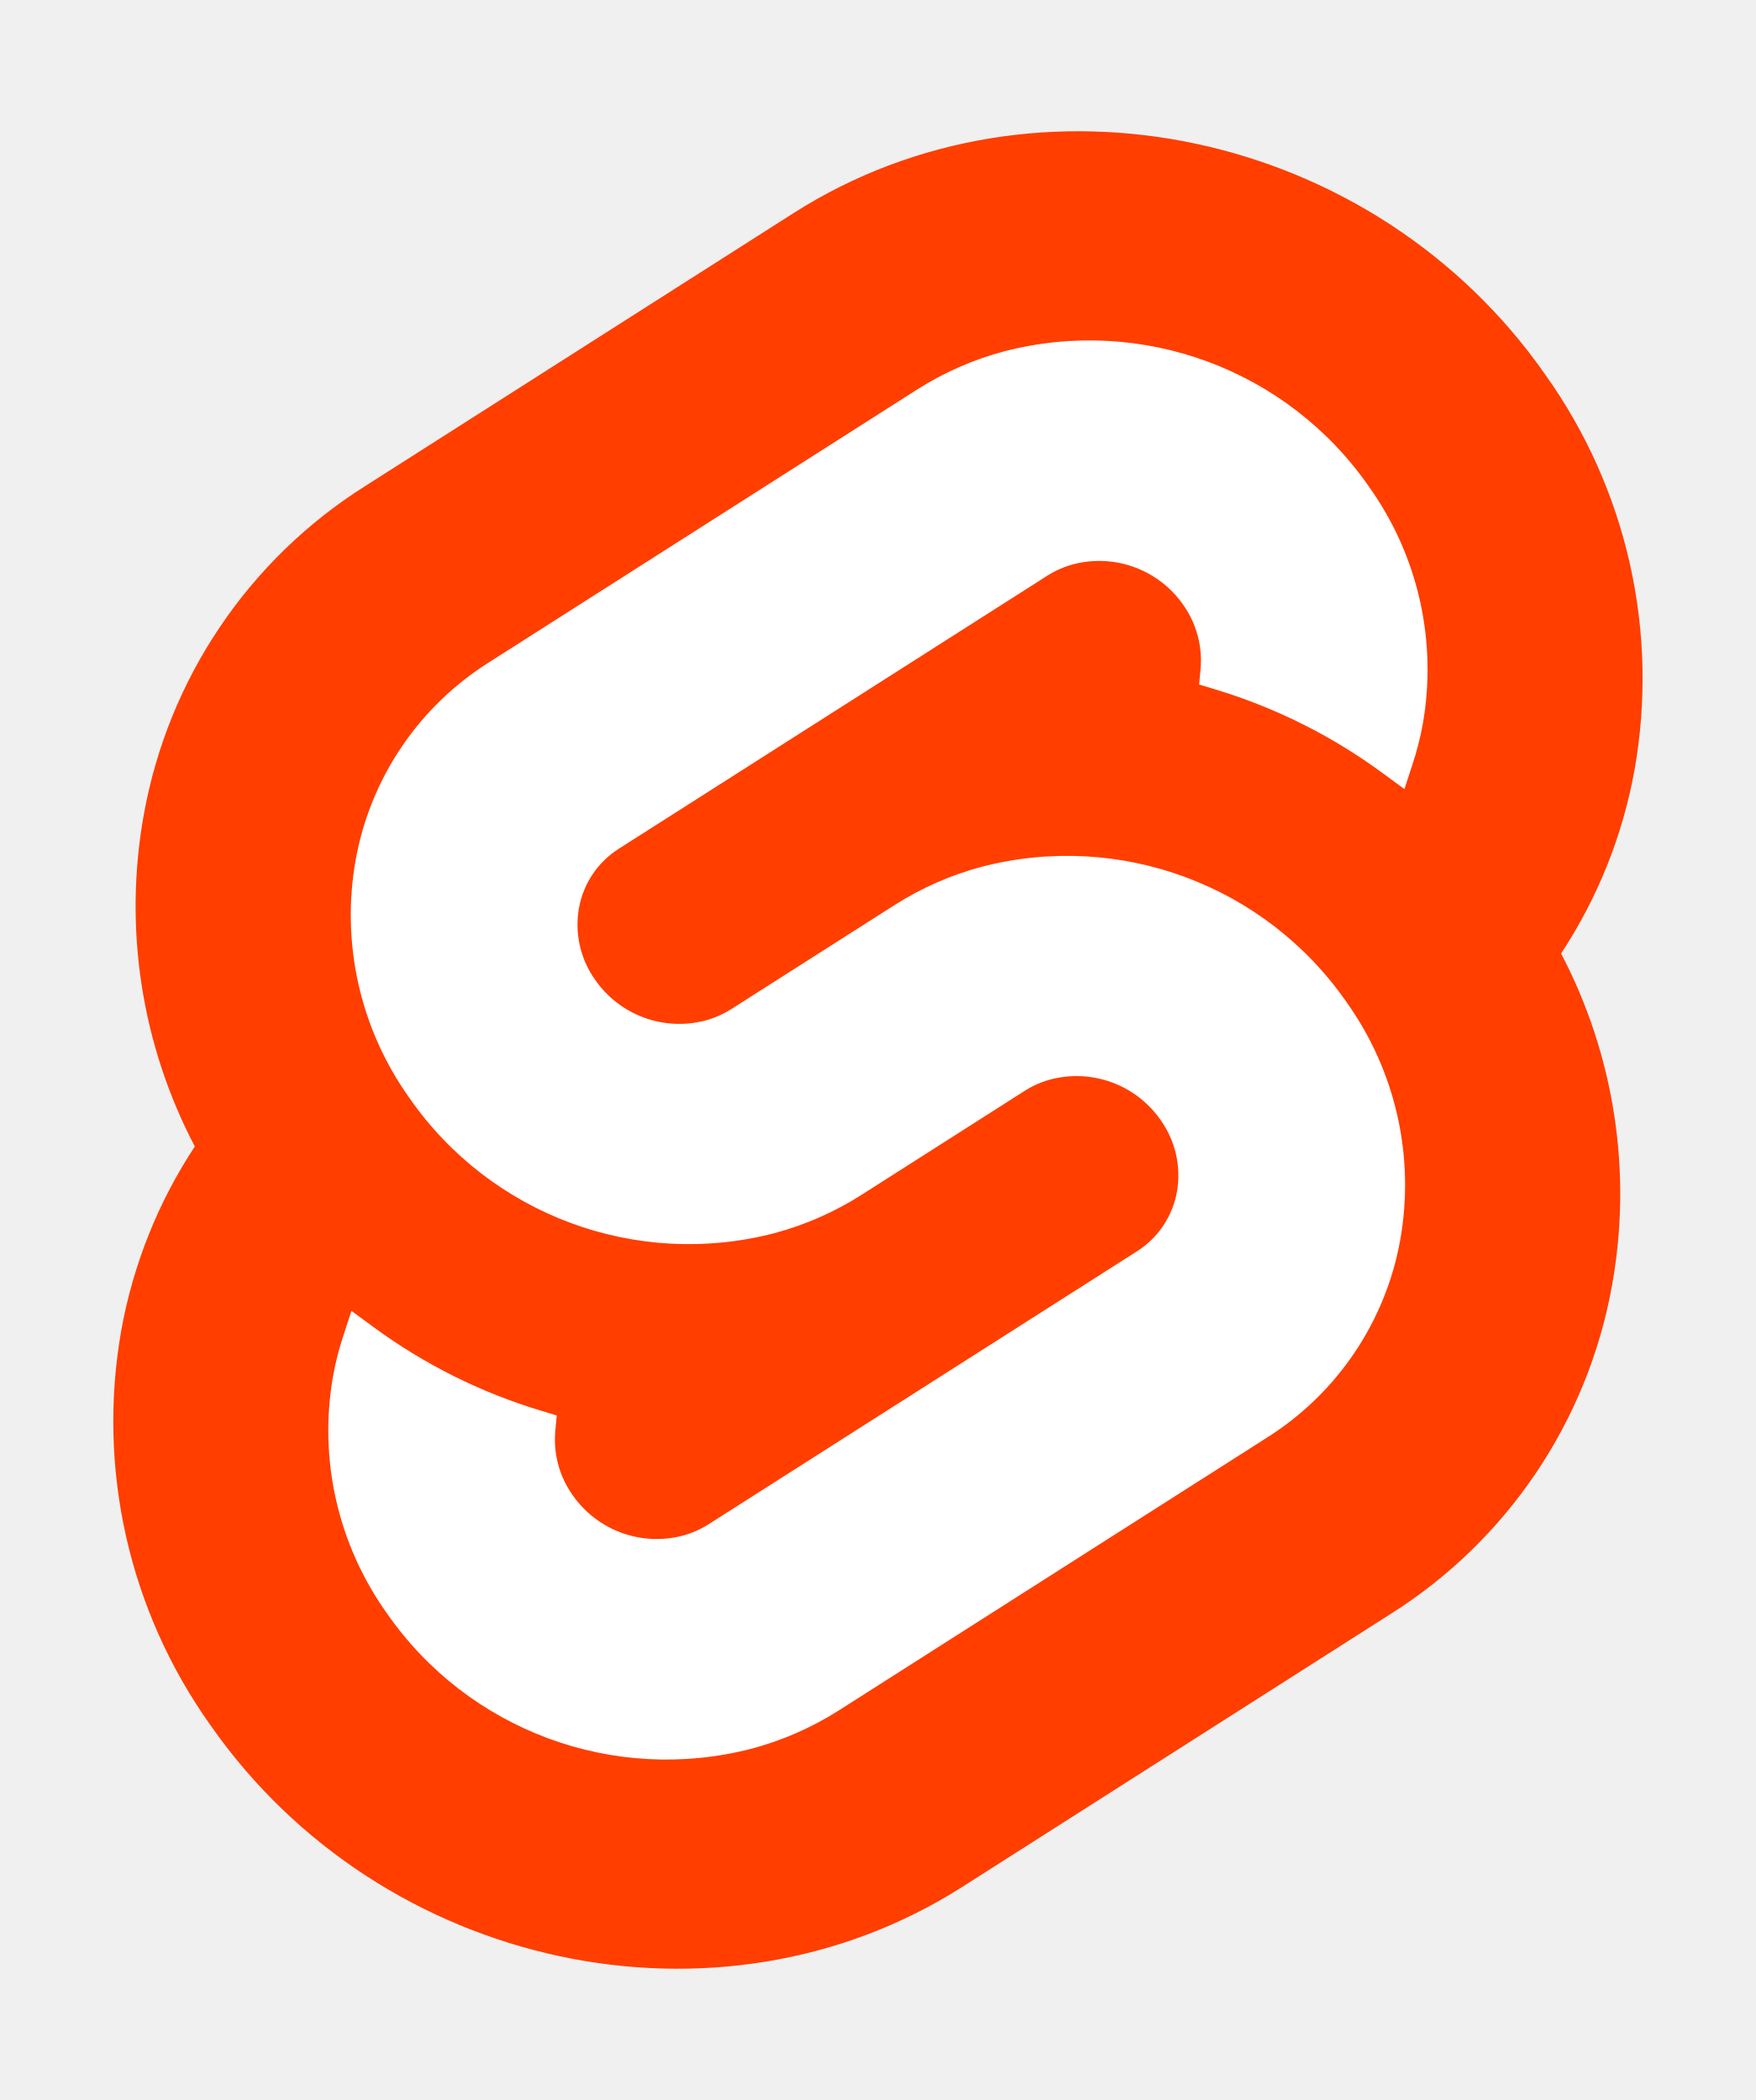
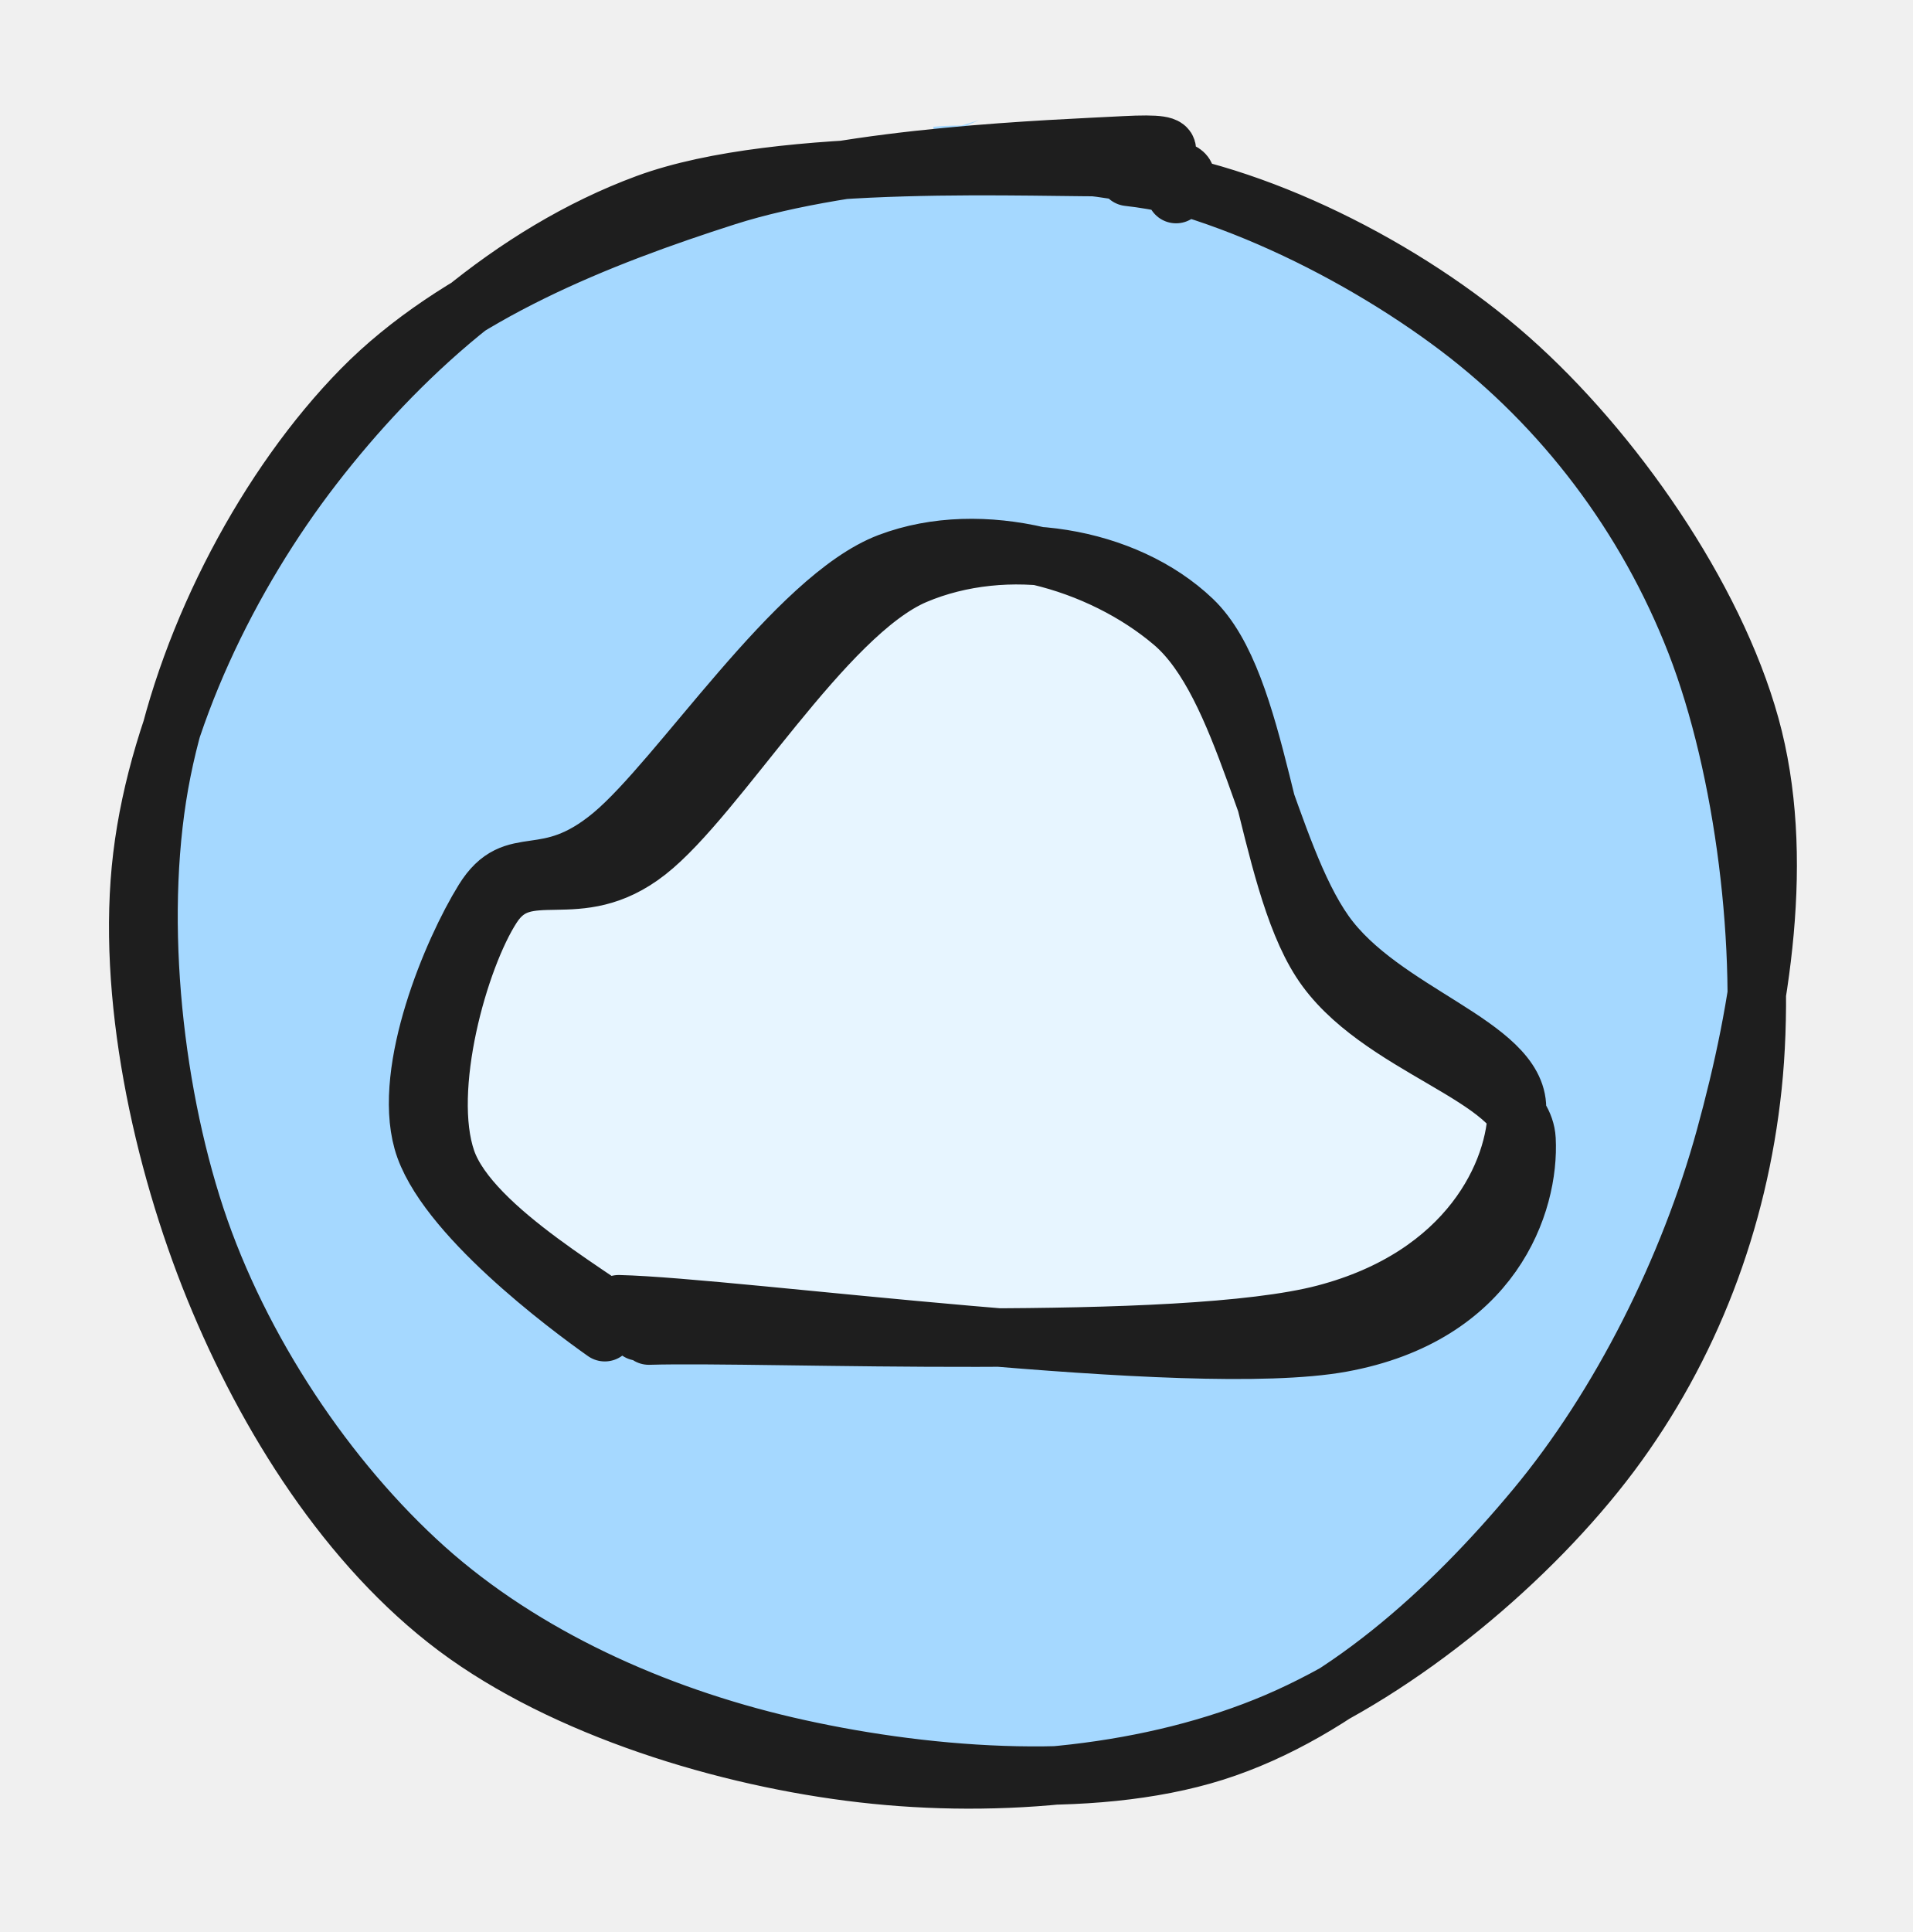
- <svg xmlns="http://www.w3.org/2000/svg" width="107" height="128" viewBox="0 0 107 128">
-   <path d="M94.157 22.819c-10.4-14.885-30.94-19.297-45.792-9.835L22.282 29.608A29.92 29.92 0 0 0 8.764 49.65a31.5 31.5 0 0 0 3.108 20.231 30 30 0 0 0-4.477 11.183 31.9 31.9 0 0 0 5.448 24.116c10.402 14.887 30.942 19.297 45.791 9.835l26.083-16.624A29.92 29.92 0 0 0 98.235 78.35a31.53 31.53 0 0 0-3.105-20.232 30 30 0 0 0 4.474-11.182 31.88 31.88 0 0 0-5.447-24.116" style="fill:#ff3e00" />
-   <path d="M45.817 106.582a20.72 20.72 0 0 1-22.237-8.243 19.17 19.17 0 0 1-3.277-14.503 18 18 0 0 1 .624-2.435l.49-1.498 1.337.981a33.6 33.6 0 0 0 10.203 5.098l.97.294-.09.968a5.85 5.85 0 0 0 1.052 3.878 6.24 6.24 0 0 0 6.695 2.485 5.8 5.8 0 0 0 1.603-.704L69.27 76.28a5.43 5.43 0 0 0 2.45-3.631 5.8 5.8 0 0 0-.987-4.371 6.24 6.24 0 0 0-6.698-2.487 5.7 5.7 0 0 0-1.6.704l-9.953 6.345a19 19 0 0 1-5.296 2.326 20.72 20.72 0 0 1-22.237-8.243 19.17 19.17 0 0 1-3.277-14.502 17.99 17.99 0 0 1 8.13-12.052l26.081-16.623a19 19 0 0 1 5.3-2.329 20.72 20.72 0 0 1 22.237 8.243 19.17 19.17 0 0 1 3.277 14.503 18 18 0 0 1-.624 2.435l-.49 1.498-1.337-.98a33.6 33.6 0 0 0-10.203-5.1l-.97-.294.09-.968a5.86 5.86 0 0 0-1.052-3.878 6.24 6.24 0 0 0-6.696-2.485 5.8 5.8 0 0 0-1.602.704L37.73 51.72a5.42 5.42 0 0 0-2.449 3.63 5.79 5.79 0 0 0 .986 4.372 6.24 6.24 0 0 0 6.698 2.486 5.8 5.8 0 0 0 1.602-.704l9.952-6.342a19 19 0 0 1 5.295-2.328 20.72 20.72 0 0 1 22.237 8.242 19.17 19.17 0 0 1 3.277 14.503 18 18 0 0 1-8.13 12.053l-26.081 16.622a19 19 0 0 1-5.3 2.328" style="fill:#fff" />
+ <svg xmlns="http://www.w3.org/2000/svg" version="1.1" viewBox="0 0 130.803 132.111" width="261.606" height="264.222">
+   <defs>
+     <style class="style-fonts">
+       </style>
+   </defs>
+   <g stroke-linecap="round" transform="translate(10 10) rotate(0 55.40157 56.05551)">
+     <path d="M71.07 1.42 C79.87 3.13, 89.81 9.81, 96.07 16.66 C102.33 23.51, 106.62 33.15, 108.61 42.5 C110.59 51.85, 110.37 63.76, 107.98 72.75 C105.6 81.74, 101.05 90.18, 94.29 96.45 C87.52 102.73, 76.44 108.09, 67.41 110.4 C58.37 112.7, 48.78 112.99, 40.07 110.26 C31.35 107.53, 21.53 100.85, 15.09 94.04 C8.66 87.23, 3.71 78.24, 1.46 69.39 C-0.78 60.53, -0.89 49.85, 1.65 40.93 C4.19 32, 9.73 22.3, 16.7 15.84 C23.66 9.37, 32.84 3.82, 43.42 2.16 C54.01 0.5, 73.07 4.37, 80.19 5.87 C87.3 7.37, 86.45 10.48, 86.12 11.17 M53.83 -1.33 C62.72 -2.17, 75.65 3.44, 83.66 8.15 C91.68 12.86, 97.64 19.25, 101.93 26.93 C106.21 34.6, 109.34 44.8, 109.4 54.2 C109.46 63.6, 106.8 75.03, 102.31 83.34 C97.82 91.66, 90.2 99.28, 82.47 104.08 C74.73 108.88, 64.81 112, 55.89 112.12 C46.98 112.24, 36.86 109.6, 28.98 104.79 C21.11 99.98, 13.32 91.04, 8.63 83.27 C3.95 75.5, 0.89 67.25, 0.86 58.17 C0.82 49.09, 3.91 37.12, 8.41 28.78 C12.92 20.45, 20.07 13.16, 27.87 8.16 C35.67 3.15, 50.84 0.1, 55.21 -1.24 C59.58 -2.59, 54.36 -1.13, 54.09 0.09" stroke="none" stroke-width="0" fill="#a5d8ff" />
+     <path d="M62.67 1.25 C71.67 1.59, 82.48 6.9, 89.7 12.35 C96.92 17.8, 102.61 25.29, 105.98 33.94 C109.34 42.59, 110.84 55.02, 109.87 64.27 C108.9 73.51, 105.58 82.16, 100.16 89.41 C94.73 96.65, 85.87 104.09, 77.34 107.74 C68.81 111.38, 58.35 112.34, 49 111.26 C39.65 110.19, 28.61 106.81, 21.22 101.29 C13.83 95.76, 8.24 86.89, 4.66 78.1 C1.08 69.31, -1.4 57.93, -0.27 48.56 C0.86 39.19, 5.69 29.31, 11.44 21.87 C17.19 14.43, 24.99 7.32, 34.24 3.91 C43.49 0.51, 60.91 1.53, 66.94 1.42 C72.97 1.31, 70.74 2.44, 70.44 3.27 M67.17 2.09 C75.68 3.05, 86.14 8.26, 93.23 14.52 C100.32 20.78, 107.25 30.75, 109.71 39.63 C112.17 48.51, 110.44 58.88, 107.99 67.79 C105.54 76.71, 100.85 86.13, 95.02 93.13 C89.2 100.13, 81.6 107.08, 73.06 109.79 C64.51 112.49, 52.75 111.47, 43.76 109.38 C34.77 107.29, 25.83 103.28, 19.1 97.26 C12.37 91.23, 6.39 82.32, 3.38 73.23 C0.38 64.14, -0.83 52.15, 1.07 42.71 C2.96 33.28, 8.3 23.17, 14.74 16.62 C21.17 10.08, 30.98 6.21, 39.67 3.43 C48.36 0.65, 62.02 0.2, 66.9 -0.06 C71.78 -0.31, 69.07 0.53, 68.96 1.91" stroke="#1e1e1e" stroke-width="4" fill="none" />
+   </g>
+   <g stroke-linecap="round">
+     <g transform="translate(42.60731 90.09558) rotate(0 23.89949 -25.21098)" fill-rule="evenodd">
+       <path d="M-0.1 0.85 C8.3 0.77, 38.62 3.3, 48.57 0.81 C58.52 -1.68, 59.44 -9.45, 59.61 -14.09 C59.78 -18.74, 53.19 -21.82, 49.58 -27.05 C45.98 -32.27, 43.24 -41.33, 37.98 -45.43 C32.71 -49.52, 24.1 -53.52, 17.99 -51.59 C11.88 -49.67, 6.11 -37.61, 1.31 -33.87 C-3.48 -30.12, -8.71 -33.23, -10.79 -29.13 C-12.87 -25.02, -13.2 -14.23, -11.16 -9.22 C-9.13 -4.21, -0.7 -0.69, 1.44 0.94" stroke="none" stroke-width="0" fill="#e7f5ff" fill-rule="evenodd" />
+       <path d="M-0.29 -0.91 C7.99 -0.71, 38.79 3.61, 49.14 1.73 C59.48 -0.15, 62.03 -7.83, 61.8 -12.19 C61.56 -16.54, 51.52 -18.46, 47.72 -24.38 C43.91 -30.3, 43.58 -43.32, 38.96 -47.71 C34.34 -52.11, 26.2 -53.41, 19.98 -50.77 C13.77 -48.13, 6.49 -35.65, 1.67 -31.87 C-3.15 -28.09, -6.66 -31.61, -8.94 -28.1 C-11.23 -24.58, -13.74 -15.61, -12.07 -10.77 C-10.4 -5.93, -1.04 -0.98, 1.08 0.95 M1.77 1.23 C9.89 0.99, 38.1 2.34, 47.99 -0.25 C57.89 -2.84, 61.15 -9.98, 61.15 -14.32 C61.15 -18.66, 51.92 -20.78, 48 -26.31 C44.08 -31.84, 42.59 -43.29, 37.62 -47.52 C32.66 -51.74, 24.59 -54.06, 18.19 -51.64 C11.8 -49.22, 3.89 -36.84, -0.73 -32.99 C-5.35 -29.14, -7.37 -32.03, -9.53 -28.54 C-11.69 -25.05, -15.07 -16.98, -13.69 -12.06 C-12.31 -7.14, -3.75 -0.77, -1.24 1" stroke="#1e1e1e" stroke-width="4" fill="none" />
+     </g>
+   </g>
+   <mask />
</svg>
